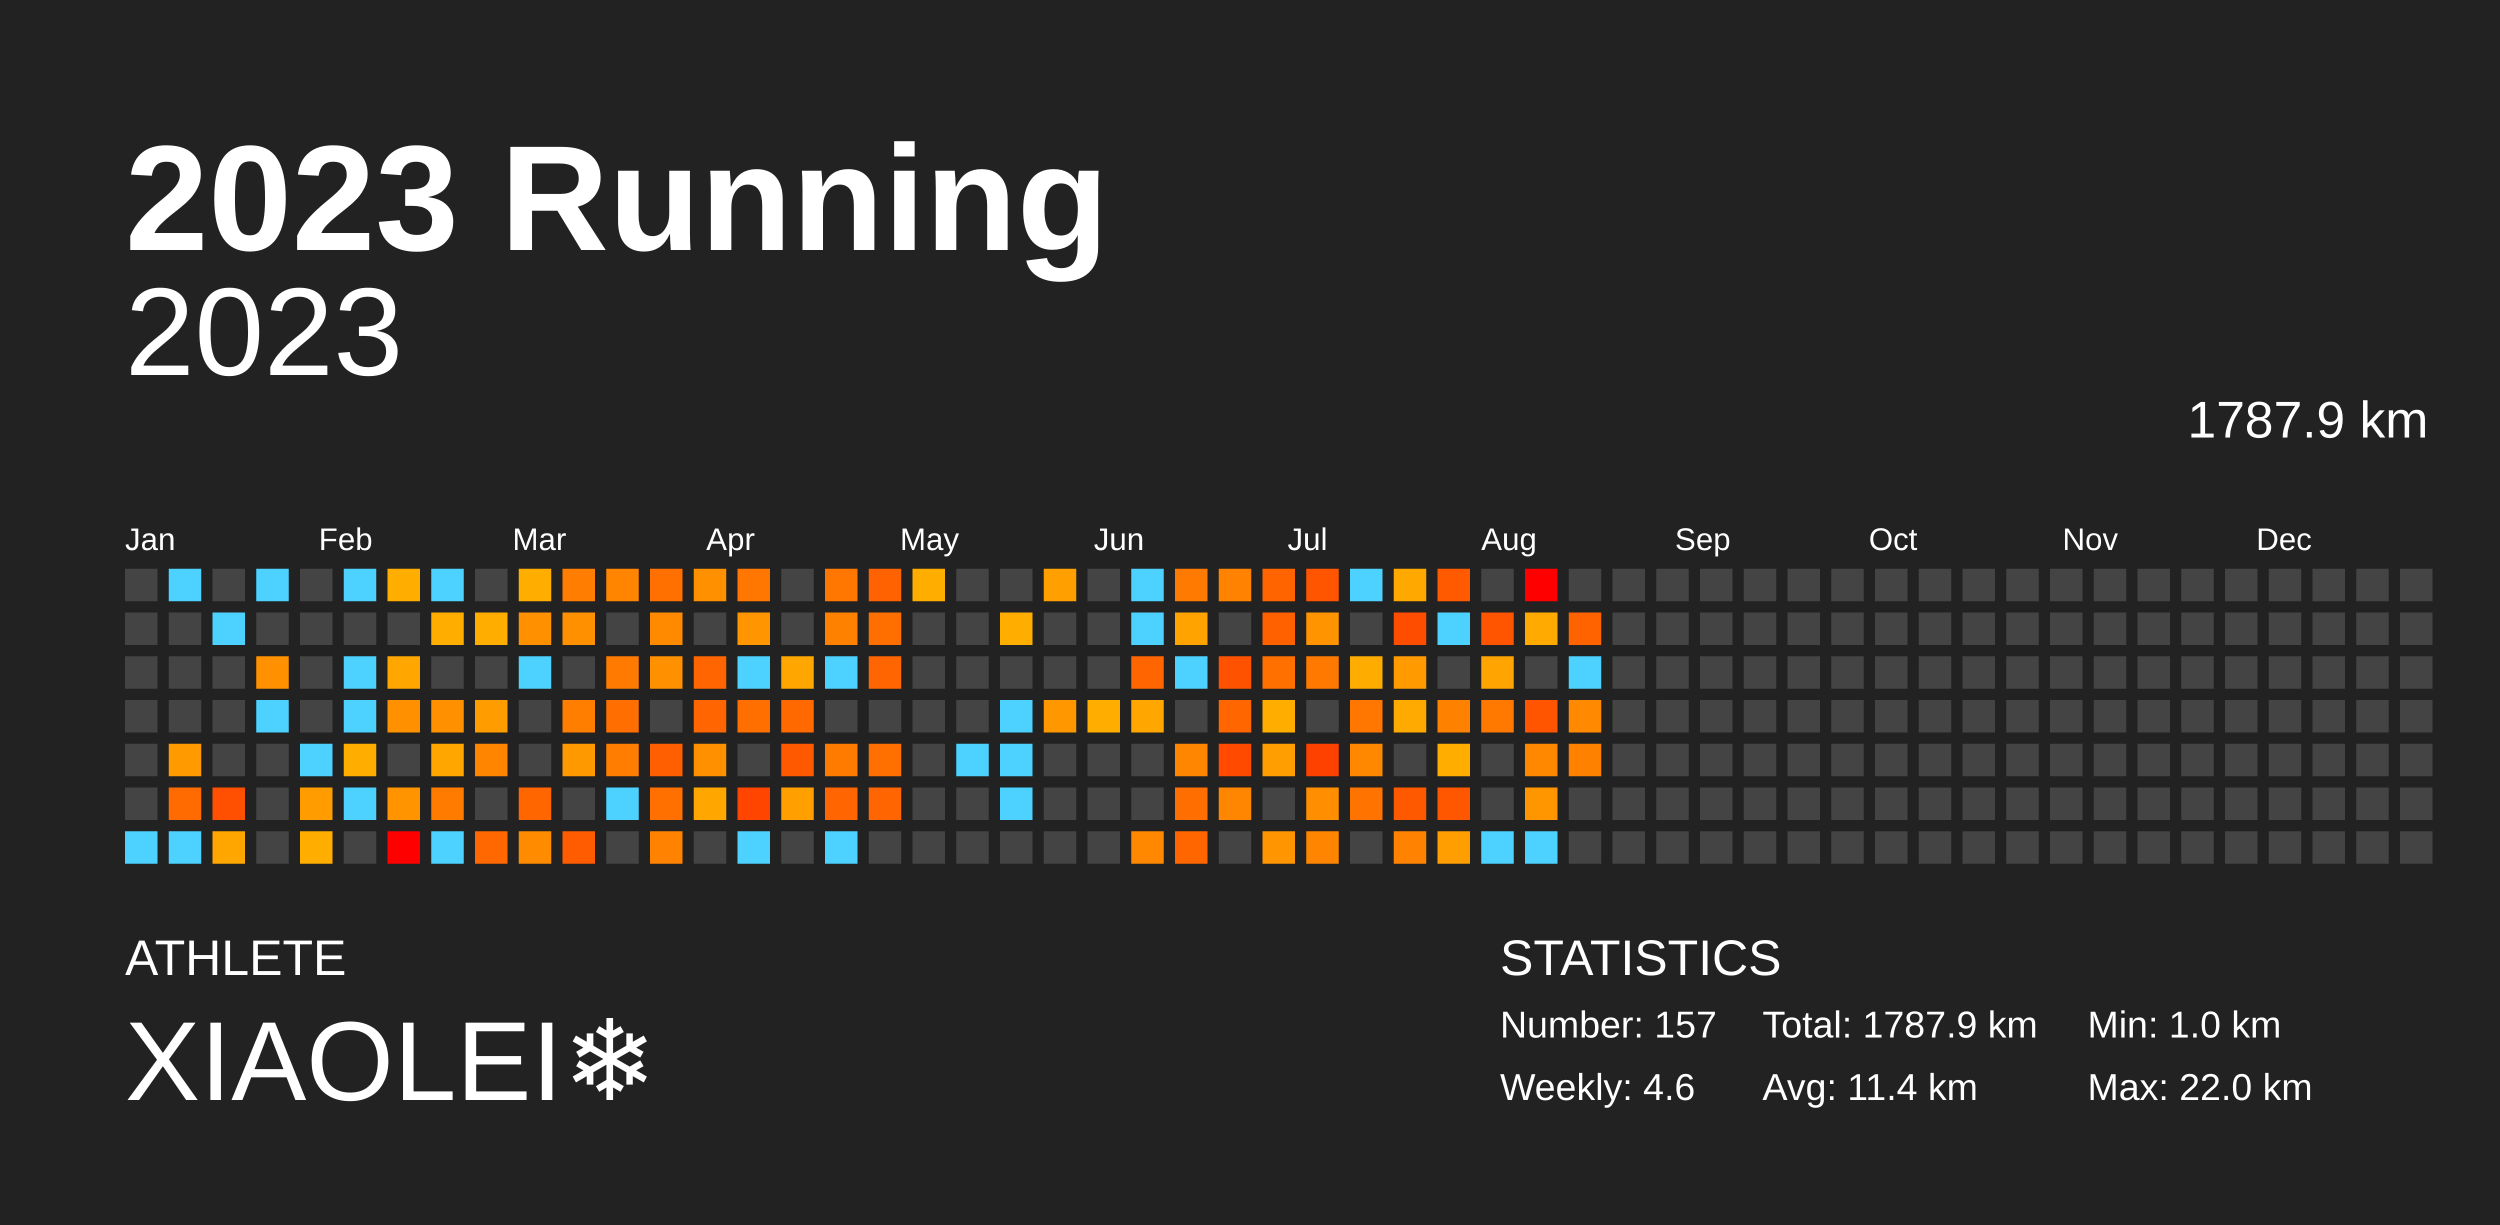
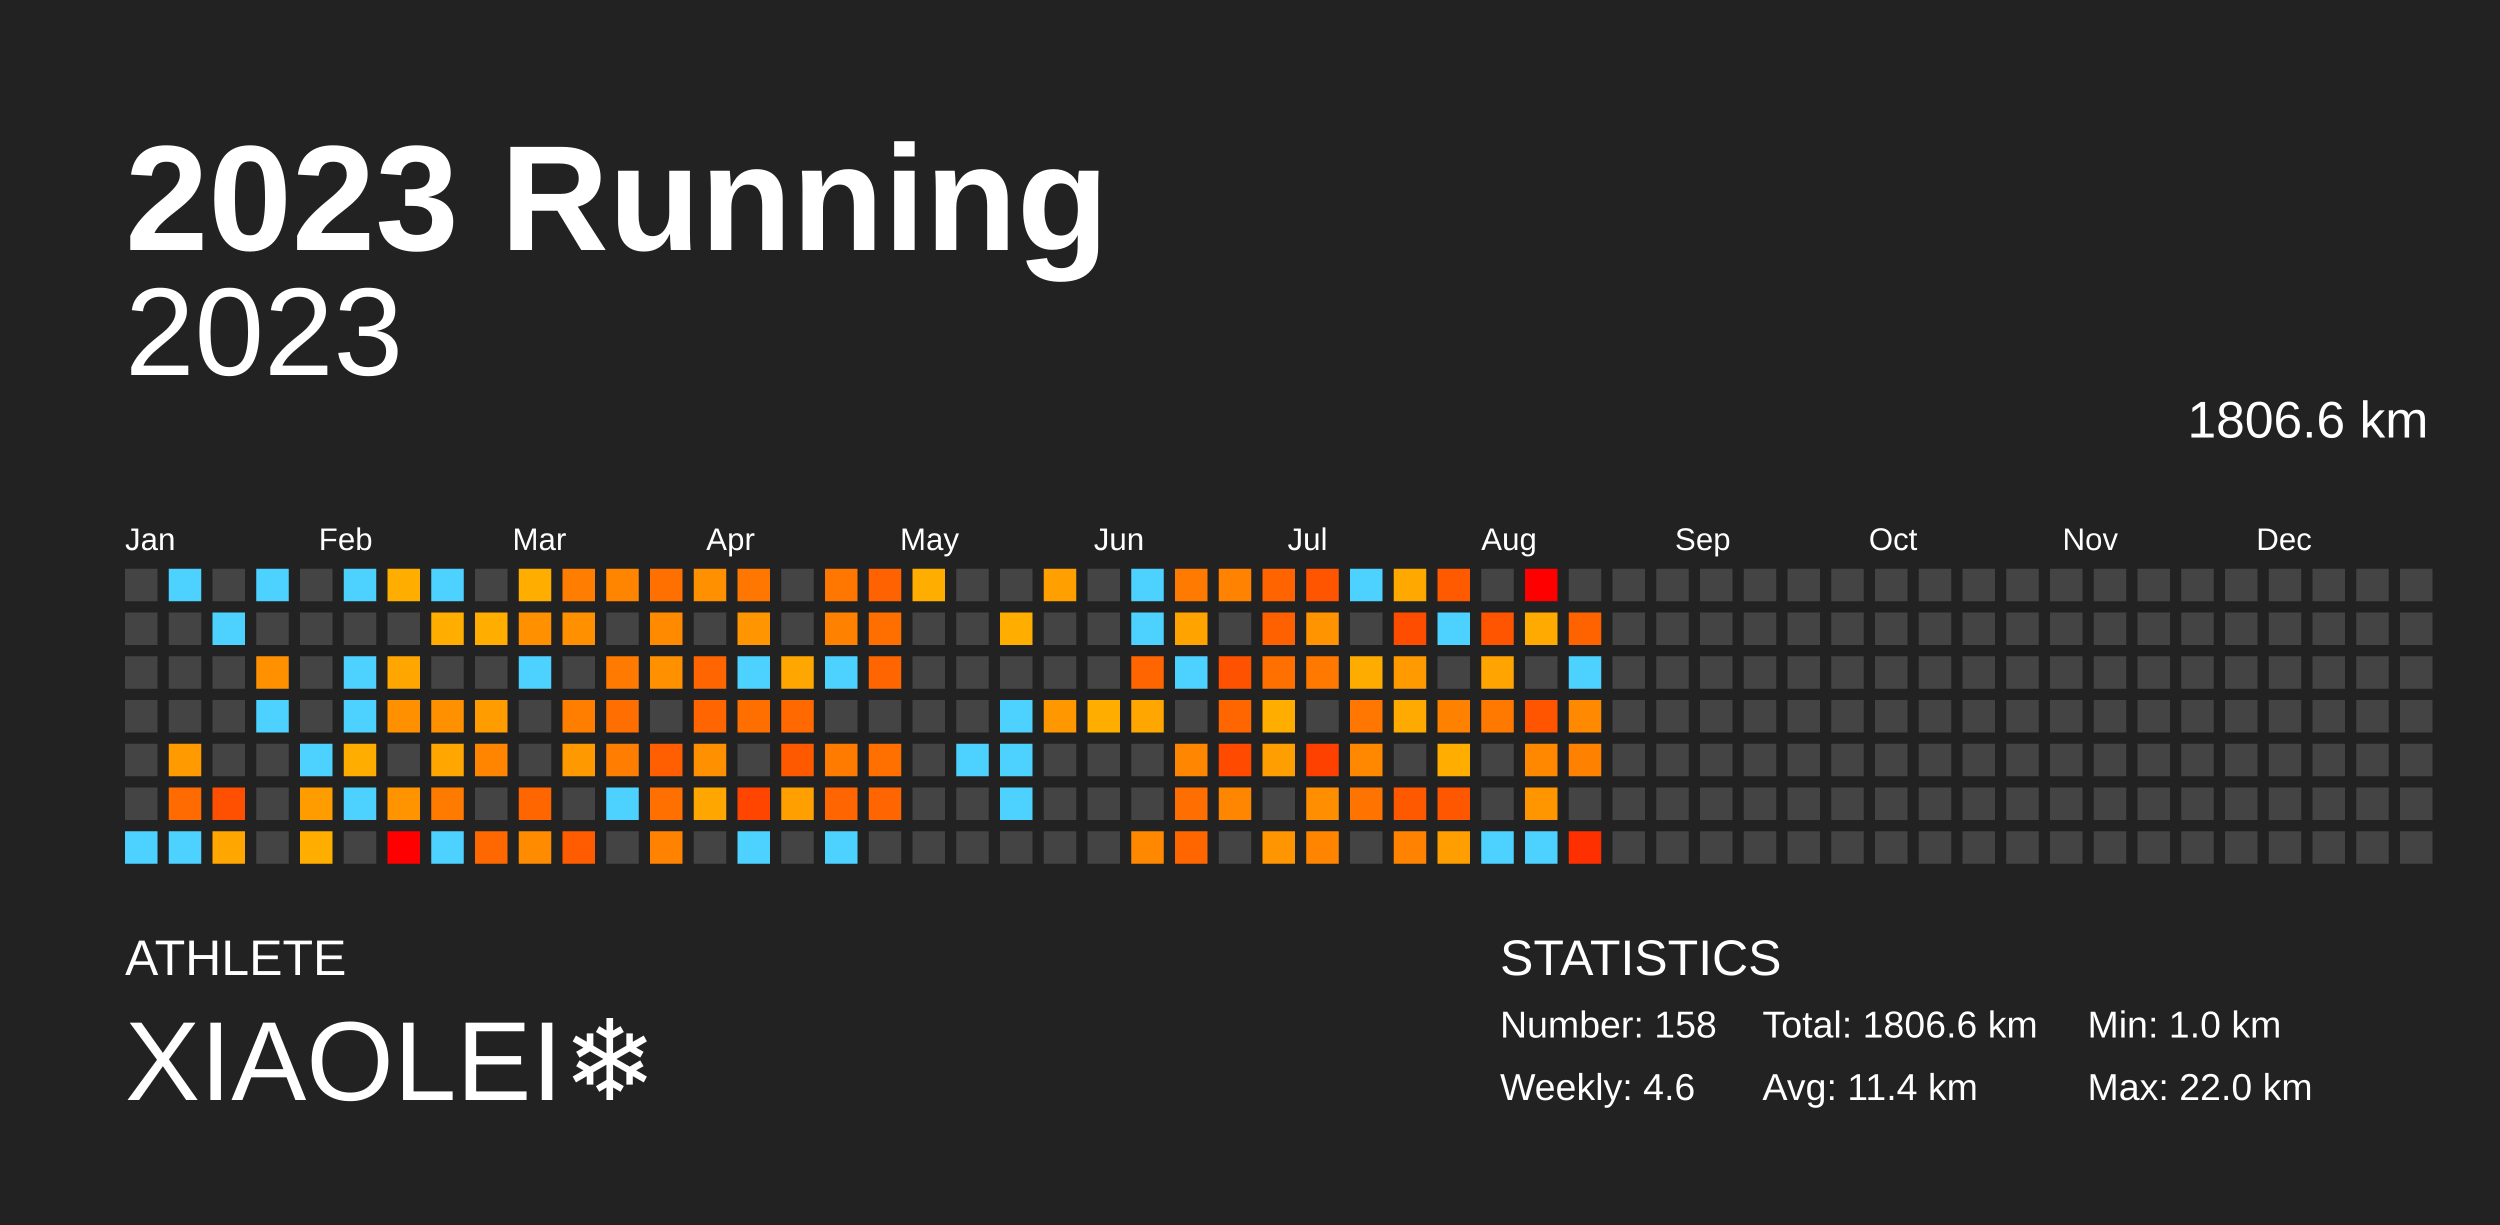
<svg xmlns="http://www.w3.org/2000/svg" baseProfile="full" height="98mm" version="1.1" viewBox="0,0,200,98" width="200mm">
  <defs />
  <rect fill="#222222" height="98" width="200" x="0" y="0" />
  <text fill="#FFFFFF" style="font-size:12px; font-family:Arial; font-weight:bold;" x="10" y="20">2023 Running</text>
  <text fill="#FFFFFF" style="font-size:4px; font-family:Arial" x="10" y="78">ATHLETE</text>
  <text fill="#FFFFFF" style="font-size:9px; font-family:Arial" x="10" y="88">XIAOLEI❄️</text>
  <text fill="#FFFFFF" style="font-size:4px; font-family:Arial" x="120" y="78">STATISTICS</text>
-   <text fill="#FFFFFF" style="font-size:3px; font-family:Arial" x="120" y="83">Number: 157</text>
+   <text fill="#FFFFFF" style="font-size:3px; font-family:Arial" x="120" y="83">Number: 158</text>
  <text fill="#FFFFFF" style="font-size:3px; font-family:Arial" x="120" y="88">Weekly: 4.6</text>
-   <text fill="#FFFFFF" style="font-size:3px; font-family:Arial" x="141" y="83">Total: 1787.9 km</text>
+   <text fill="#FFFFFF" style="font-size:3px; font-family:Arial" x="141" y="83">Total: 1806.6 km</text>
  <text fill="#FFFFFF" style="font-size:3px; font-family:Arial" x="141" y="88">Avg: 11.4 km</text>
  <text fill="#FFFFFF" style="font-size:3px; font-family:Arial" x="167" y="83">Min: 1.0 km</text>
  <text fill="#FFFFFF" style="font-size:3px; font-family:Arial" x="167" y="88">Max: 22.0 km</text>
  <text alignment-baseline="hanging" fill="#FFFFFF" style="font-size:10.0px; font-family:Arial;" x="10" y="30">2023</text>
-   <text alignment-baseline="hanging" fill="#FFFFFF" style="font-size:4.125px; font-family:Arial;" x="175" y="35">1787.9 km</text>
+   <text alignment-baseline="hanging" fill="#FFFFFF" style="font-size:4.125px; font-family:Arial;" x="175" y="35">1806.6 km</text>
  <text fill="#FFFFFF" style="font-size:2.5px; font-family:Arial" x="10.0" y="44">Jan</text>
  <text fill="#FFFFFF" style="font-size:2.5px; font-family:Arial" x="25.5" y="44">Feb</text>
  <text fill="#FFFFFF" style="font-size:2.5px; font-family:Arial" x="41.0" y="44">Mar</text>
  <text fill="#FFFFFF" style="font-size:2.5px; font-family:Arial" x="56.5" y="44">Apr</text>
  <text fill="#FFFFFF" style="font-size:2.5px; font-family:Arial" x="72.0" y="44">May</text>
  <text fill="#FFFFFF" style="font-size:2.5px; font-family:Arial" x="87.5" y="44">Jun</text>
  <text fill="#FFFFFF" style="font-size:2.5px; font-family:Arial" x="103.0" y="44">Jul</text>
  <text fill="#FFFFFF" style="font-size:2.5px; font-family:Arial" x="118.5" y="44">Aug</text>
  <text fill="#FFFFFF" style="font-size:2.5px; font-family:Arial" x="134.0" y="44">Sep</text>
  <text fill="#FFFFFF" style="font-size:2.5px; font-family:Arial" x="149.5" y="44">Oct</text>
  <text fill="#FFFFFF" style="font-size:2.5px; font-family:Arial" x="165.0" y="44">Nov</text>
  <text fill="#FFFFFF" style="font-size:2.5px; font-family:Arial" x="180.5" y="44">Dec</text>
  <rect fill="#444444" height="2.6" width="2.6" x="10.0" y="45.5" />
  <rect fill="#444444" height="2.6" width="2.6" x="10.0" y="49.0" />
  <rect fill="#444444" height="2.6" width="2.6" x="10.0" y="52.5" />
  <rect fill="#444444" height="2.6" width="2.6" x="10.0" y="56.0" />
  <rect fill="#444444" height="2.6" width="2.6" x="10.0" y="59.5" />
  <rect fill="#444444" height="2.6" width="2.6" x="10.0" y="63.0" />
  <rect fill="#4dd2ff" height="2.6" width="2.6" x="10.0" y="66.5" />
  <rect fill="#4dd2ff" height="2.6" width="2.6" x="13.5" y="45.5" />
  <rect fill="#444444" height="2.6" width="2.6" x="13.5" y="49.0" />
  <rect fill="#444444" height="2.6" width="2.6" x="13.5" y="52.5" />
  <rect fill="#444444" height="2.6" width="2.6" x="13.5" y="56.0" />
  <rect fill="#ff9b00" height="2.6" width="2.6" x="13.5" y="59.5" />
  <rect fill="#ff6b00" height="2.6" width="2.6" x="13.5" y="63.0" />
  <rect fill="#4dd2ff" height="2.6" width="2.6" x="13.5" y="66.5" />
  <rect fill="#444444" height="2.6" width="2.6" x="17.0" y="45.5" />
  <rect fill="#4dd2ff" height="2.6" width="2.6" x="17.0" y="49.0" />
  <rect fill="#444444" height="2.6" width="2.6" x="17.0" y="52.5" />
  <rect fill="#444444" height="2.6" width="2.6" x="17.0" y="56.0" />
  <rect fill="#444444" height="2.6" width="2.6" x="17.0" y="59.5" />
  <rect fill="#ff4f00" height="2.6" width="2.6" x="17.0" y="63.0" />
  <rect fill="#ffa600" height="2.6" width="2.6" x="17.0" y="66.5" />
  <rect fill="#4dd2ff" height="2.6" width="2.6" x="20.5" y="45.5" />
  <rect fill="#444444" height="2.6" width="2.6" x="20.5" y="49.0" />
  <rect fill="#ff9100" height="2.6" width="2.6" x="20.5" y="52.5" />
  <rect fill="#4dd2ff" height="2.6" width="2.6" x="20.5" y="56.0" />
  <rect fill="#444444" height="2.6" width="2.6" x="20.5" y="59.5" />
  <rect fill="#444444" height="2.6" width="2.6" x="20.5" y="63.0" />
  <rect fill="#444444" height="2.6" width="2.6" x="20.5" y="66.5" />
  <rect fill="#444444" height="2.6" width="2.6" x="24.0" y="45.5" />
  <rect fill="#444444" height="2.6" width="2.6" x="24.0" y="49.0" />
  <rect fill="#444444" height="2.6" width="2.6" x="24.0" y="52.5" />
  <rect fill="#444444" height="2.6" width="2.6" x="24.0" y="56.0" />
  <rect fill="#4dd2ff" height="2.6" width="2.6" x="24.0" y="59.5" />
  <rect fill="#ff9c00" height="2.6" width="2.6" x="24.0" y="63.0" />
  <rect fill="#ffae00" height="2.6" width="2.6" x="24.0" y="66.5" />
  <rect fill="#4dd2ff" height="2.6" width="2.6" x="27.5" y="45.5" />
  <rect fill="#444444" height="2.6" width="2.6" x="27.5" y="49.0" />
  <rect fill="#4dd2ff" height="2.6" width="2.6" x="27.5" y="52.5" />
  <rect fill="#4dd2ff" height="2.6" width="2.6" x="27.5" y="56.0" />
  <rect fill="#ffae00" height="2.6" width="2.6" x="27.5" y="59.5" />
  <rect fill="#4dd2ff" height="2.6" width="2.6" x="27.5" y="63.0" />
  <rect fill="#444444" height="2.6" width="2.6" x="27.5" y="66.5" />
  <rect fill="#ffae00" height="2.6" width="2.6" x="31.0" y="45.5" />
  <rect fill="#444444" height="2.6" width="2.6" x="31.0" y="49.0" />
  <rect fill="#ffa600" height="2.6" width="2.6" x="31.0" y="52.5" />
  <rect fill="#ff9100" height="2.6" width="2.6" x="31.0" y="56.0" />
  <rect fill="#444444" height="2.6" width="2.6" x="31.0" y="59.5" />
  <rect fill="#ff9300" height="2.6" width="2.6" x="31.0" y="63.0" />
  <rect fill="red" height="2.6" width="2.6" x="31.0" y="66.5" />
  <rect fill="#4dd2ff" height="2.6" width="2.6" x="34.5" y="45.5" />
  <rect fill="#ffae00" height="2.6" width="2.6" x="34.5" y="49.0" />
  <rect fill="#444444" height="2.6" width="2.6" x="34.5" y="52.5" />
  <rect fill="#ff9100" height="2.6" width="2.6" x="34.5" y="56.0" />
  <rect fill="#ffa600" height="2.6" width="2.6" x="34.5" y="59.5" />
  <rect fill="#ff7b00" height="2.6" width="2.6" x="34.5" y="63.0" />
  <rect fill="#4dd2ff" height="2.6" width="2.6" x="34.5" y="66.5" />
  <rect fill="#444444" height="2.6" width="2.6" x="38.0" y="45.5" />
  <rect fill="#ffae00" height="2.6" width="2.6" x="38.0" y="49.0" />
  <rect fill="#444444" height="2.6" width="2.6" x="38.0" y="52.5" />
  <rect fill="#ff9c00" height="2.6" width="2.6" x="38.0" y="56.0" />
  <rect fill="#ff8400" height="2.6" width="2.6" x="38.0" y="59.5" />
  <rect fill="#444444" height="2.6" width="2.6" x="38.0" y="63.0" />
  <rect fill="#ff6700" height="2.6" width="2.6" x="38.0" y="66.5" />
  <rect fill="#ffae00" height="2.6" width="2.6" x="41.5" y="45.5" />
  <rect fill="#ff9000" height="2.6" width="2.6" x="41.5" y="49.0" />
  <rect fill="#4dd2ff" height="2.6" width="2.6" x="41.5" y="52.5" />
  <rect fill="#444444" height="2.6" width="2.6" x="41.5" y="56.0" />
  <rect fill="#444444" height="2.6" width="2.6" x="41.5" y="59.5" />
  <rect fill="#ff6600" height="2.6" width="2.6" x="41.5" y="63.0" />
  <rect fill="#ff8c00" height="2.6" width="2.6" x="41.5" y="66.5" />
  <rect fill="#ff7d00" height="2.6" width="2.6" x="45.0" y="45.5" />
  <rect fill="#ff9000" height="2.6" width="2.6" x="45.0" y="49.0" />
  <rect fill="#444444" height="2.6" width="2.6" x="45.0" y="52.5" />
  <rect fill="#ff7e00" height="2.6" width="2.6" x="45.0" y="56.0" />
  <rect fill="#ff9900" height="2.6" width="2.6" x="45.0" y="59.5" />
  <rect fill="#444444" height="2.6" width="2.6" x="45.0" y="63.0" />
  <rect fill="#ff5b00" height="2.6" width="2.6" x="45.0" y="66.5" />
  <rect fill="#ff8500" height="2.6" width="2.6" x="48.5" y="45.5" />
  <rect fill="#444444" height="2.6" width="2.6" x="48.5" y="49.0" />
  <rect fill="#ff7a00" height="2.6" width="2.6" x="48.5" y="52.5" />
  <rect fill="#ff6e00" height="2.6" width="2.6" x="48.5" y="56.0" />
  <rect fill="#ff7d00" height="2.6" width="2.6" x="48.5" y="59.5" />
  <rect fill="#4dd2ff" height="2.6" width="2.6" x="48.5" y="63.0" />
  <rect fill="#444444" height="2.6" width="2.6" x="48.5" y="66.5" />
  <rect fill="#ff7000" height="2.6" width="2.6" x="52.0" y="45.5" />
  <rect fill="#ff8a00" height="2.6" width="2.6" x="52.0" y="49.0" />
  <rect fill="#ff9100" height="2.6" width="2.6" x="52.0" y="52.5" />
  <rect fill="#444444" height="2.6" width="2.6" x="52.0" y="56.0" />
  <rect fill="#ff5f00" height="2.6" width="2.6" x="52.0" y="59.5" />
  <rect fill="#ff7000" height="2.6" width="2.6" x="52.0" y="63.0" />
  <rect fill="#ff8300" height="2.6" width="2.6" x="52.0" y="66.5" />
  <rect fill="#ff9100" height="2.6" width="2.6" x="55.5" y="45.5" />
  <rect fill="#444444" height="2.6" width="2.6" x="55.5" y="49.0" />
  <rect fill="#ff6500" height="2.6" width="2.6" x="55.5" y="52.5" />
  <rect fill="#ff6500" height="2.6" width="2.6" x="55.5" y="56.0" />
  <rect fill="#ff9100" height="2.6" width="2.6" x="55.5" y="59.5" />
  <rect fill="#ffa600" height="2.6" width="2.6" x="55.5" y="63.0" />
  <rect fill="#444444" height="2.6" width="2.6" x="55.5" y="66.5" />
  <rect fill="#ff7700" height="2.6" width="2.6" x="59.0" y="45.5" />
  <rect fill="#ff9500" height="2.6" width="2.6" x="59.0" y="49.0" />
  <rect fill="#4dd2ff" height="2.6" width="2.6" x="59.0" y="52.5" />
  <rect fill="#ff6f00" height="2.6" width="2.6" x="59.0" y="56.0" />
  <rect fill="#444444" height="2.6" width="2.6" x="59.0" y="59.5" />
  <rect fill="#ff4500" height="2.6" width="2.6" x="59.0" y="63.0" />
  <rect fill="#4dd2ff" height="2.6" width="2.6" x="59.0" y="66.5" />
  <rect fill="#444444" height="2.6" width="2.6" x="62.5" y="45.5" />
  <rect fill="#444444" height="2.6" width="2.6" x="62.5" y="49.0" />
  <rect fill="#ffa700" height="2.6" width="2.6" x="62.5" y="52.5" />
  <rect fill="#ff6900" height="2.6" width="2.6" x="62.5" y="56.0" />
  <rect fill="#ff5900" height="2.6" width="2.6" x="62.5" y="59.5" />
  <rect fill="#ff9f00" height="2.6" width="2.6" x="62.5" y="63.0" />
  <rect fill="#444444" height="2.6" width="2.6" x="62.5" y="66.5" />
  <rect fill="#ff7600" height="2.6" width="2.6" x="66.0" y="45.5" />
  <rect fill="#ff8100" height="2.6" width="2.6" x="66.0" y="49.0" />
  <rect fill="#4dd2ff" height="2.6" width="2.6" x="66.0" y="52.5" />
  <rect fill="#444444" height="2.6" width="2.6" x="66.0" y="56.0" />
  <rect fill="#ff7b00" height="2.6" width="2.6" x="66.0" y="59.5" />
  <rect fill="#ff6500" height="2.6" width="2.6" x="66.0" y="63.0" />
  <rect fill="#4dd2ff" height="2.6" width="2.6" x="66.0" y="66.5" />
  <rect fill="#ff6200" height="2.6" width="2.6" x="69.5" y="45.5" />
  <rect fill="#ff6f00" height="2.6" width="2.6" x="69.5" y="49.0" />
  <rect fill="#ff6500" height="2.6" width="2.6" x="69.5" y="52.5" />
  <rect fill="#444444" height="2.6" width="2.6" x="69.5" y="56.0" />
  <rect fill="#ff7000" height="2.6" width="2.6" x="69.5" y="59.5" />
  <rect fill="#ff6500" height="2.6" width="2.6" x="69.5" y="63.0" />
  <rect fill="#444444" height="2.6" width="2.6" x="69.5" y="66.5" />
  <rect fill="#ffae00" height="2.6" width="2.6" x="73.0" y="45.5" />
  <rect fill="#444444" height="2.6" width="2.6" x="73.0" y="49.0" />
  <rect fill="#444444" height="2.6" width="2.6" x="73.0" y="52.5" />
  <rect fill="#444444" height="2.6" width="2.6" x="73.0" y="56.0" />
  <rect fill="#444444" height="2.6" width="2.6" x="73.0" y="59.5" />
  <rect fill="#444444" height="2.6" width="2.6" x="73.0" y="63.0" />
  <rect fill="#444444" height="2.6" width="2.6" x="73.0" y="66.5" />
  <rect fill="#444444" height="2.6" width="2.6" x="76.5" y="45.5" />
  <rect fill="#444444" height="2.6" width="2.6" x="76.5" y="49.0" />
  <rect fill="#444444" height="2.6" width="2.6" x="76.5" y="52.5" />
  <rect fill="#444444" height="2.6" width="2.6" x="76.5" y="56.0" />
  <rect fill="#4dd2ff" height="2.6" width="2.6" x="76.5" y="59.5" />
  <rect fill="#444444" height="2.6" width="2.6" x="76.5" y="63.0" />
  <rect fill="#444444" height="2.6" width="2.6" x="76.5" y="66.5" />
  <rect fill="#444444" height="2.6" width="2.6" x="80.0" y="45.5" />
  <rect fill="#ffae00" height="2.6" width="2.6" x="80.0" y="49.0" />
  <rect fill="#444444" height="2.6" width="2.6" x="80.0" y="52.5" />
  <rect fill="#4dd2ff" height="2.6" width="2.6" x="80.0" y="56.0" />
  <rect fill="#4dd2ff" height="2.6" width="2.6" x="80.0" y="59.5" />
  <rect fill="#4dd2ff" height="2.6" width="2.6" x="80.0" y="63.0" />
  <rect fill="#444444" height="2.6" width="2.6" x="80.0" y="66.5" />
  <rect fill="#ff9f00" height="2.6" width="2.6" x="83.5" y="45.5" />
  <rect fill="#444444" height="2.6" width="2.6" x="83.5" y="49.0" />
  <rect fill="#444444" height="2.6" width="2.6" x="83.5" y="52.5" />
  <rect fill="#ff9800" height="2.6" width="2.6" x="83.5" y="56.0" />
  <rect fill="#444444" height="2.6" width="2.6" x="83.5" y="59.5" />
  <rect fill="#444444" height="2.6" width="2.6" x="83.5" y="63.0" />
  <rect fill="#444444" height="2.6" width="2.6" x="83.5" y="66.5" />
  <rect fill="#444444" height="2.6" width="2.6" x="87.0" y="45.5" />
  <rect fill="#444444" height="2.6" width="2.6" x="87.0" y="49.0" />
  <rect fill="#444444" height="2.6" width="2.6" x="87.0" y="52.5" />
  <rect fill="#ffae00" height="2.6" width="2.6" x="87.0" y="56.0" />
  <rect fill="#444444" height="2.6" width="2.6" x="87.0" y="59.5" />
  <rect fill="#444444" height="2.6" width="2.6" x="87.0" y="63.0" />
  <rect fill="#444444" height="2.6" width="2.6" x="87.0" y="66.5" />
  <rect fill="#4dd2ff" height="2.6" width="2.6" x="90.5" y="45.5" />
  <rect fill="#4dd2ff" height="2.6" width="2.6" x="90.5" y="49.0" />
  <rect fill="#ff6500" height="2.6" width="2.6" x="90.5" y="52.5" />
  <rect fill="#ffa700" height="2.6" width="2.6" x="90.5" y="56.0" />
  <rect fill="#444444" height="2.6" width="2.6" x="90.5" y="59.5" />
  <rect fill="#444444" height="2.6" width="2.6" x="90.5" y="63.0" />
  <rect fill="#ff8800" height="2.6" width="2.6" x="90.5" y="66.5" />
  <rect fill="#ff7a00" height="2.6" width="2.6" x="94.0" y="45.5" />
  <rect fill="#ffa300" height="2.6" width="2.6" x="94.0" y="49.0" />
  <rect fill="#4dd2ff" height="2.6" width="2.6" x="94.0" y="52.5" />
  <rect fill="#444444" height="2.6" width="2.6" x="94.0" y="56.0" />
  <rect fill="#ff8600" height="2.6" width="2.6" x="94.0" y="59.5" />
  <rect fill="#ff6e00" height="2.6" width="2.6" x="94.0" y="63.0" />
  <rect fill="#ff6600" height="2.6" width="2.6" x="94.0" y="66.5" />
  <rect fill="#ff8300" height="2.6" width="2.6" x="97.5" y="45.5" />
  <rect fill="#444444" height="2.6" width="2.6" x="97.5" y="49.0" />
  <rect fill="#ff5200" height="2.6" width="2.6" x="97.5" y="52.5" />
  <rect fill="#ff6600" height="2.6" width="2.6" x="97.5" y="56.0" />
  <rect fill="#ff4a00" height="2.6" width="2.6" x="97.5" y="59.5" />
  <rect fill="#ff8600" height="2.6" width="2.6" x="97.5" y="63.0" />
  <rect fill="#444444" height="2.6" width="2.6" x="97.5" y="66.5" />
  <rect fill="#ff6400" height="2.6" width="2.6" x="101.0" y="45.5" />
  <rect fill="#ff6000" height="2.6" width="2.6" x="101.0" y="49.0" />
  <rect fill="#ff7000" height="2.6" width="2.6" x="101.0" y="52.5" />
  <rect fill="#ffae00" height="2.6" width="2.6" x="101.0" y="56.0" />
  <rect fill="#ff9e00" height="2.6" width="2.6" x="101.0" y="59.5" />
  <rect fill="#444444" height="2.6" width="2.6" x="101.0" y="63.0" />
  <rect fill="#ff9500" height="2.6" width="2.6" x="101.0" y="66.5" />
  <rect fill="#ff5500" height="2.6" width="2.6" x="104.5" y="45.5" />
  <rect fill="#ff9400" height="2.6" width="2.6" x="104.5" y="49.0" />
  <rect fill="#ff7900" height="2.6" width="2.6" x="104.5" y="52.5" />
  <rect fill="#444444" height="2.6" width="2.6" x="104.5" y="56.0" />
  <rect fill="#ff4100" height="2.6" width="2.6" x="104.5" y="59.5" />
  <rect fill="#ff8f00" height="2.6" width="2.6" x="104.5" y="63.0" />
  <rect fill="#ff8500" height="2.6" width="2.6" x="104.5" y="66.5" />
  <rect fill="#4dd2ff" height="2.6" width="2.6" x="108.0" y="45.5" />
  <rect fill="#444444" height="2.6" width="2.6" x="108.0" y="49.0" />
  <rect fill="#ffac00" height="2.6" width="2.6" x="108.0" y="52.5" />
  <rect fill="#ff7600" height="2.6" width="2.6" x="108.0" y="56.0" />
  <rect fill="#ff8800" height="2.6" width="2.6" x="108.0" y="59.5" />
  <rect fill="#ff7400" height="2.6" width="2.6" x="108.0" y="63.0" />
  <rect fill="#444444" height="2.6" width="2.6" x="108.0" y="66.5" />
  <rect fill="#ffa900" height="2.6" width="2.6" x="111.5" y="45.5" />
  <rect fill="#ff4d00" height="2.6" width="2.6" x="111.5" y="49.0" />
  <rect fill="#ff9b00" height="2.6" width="2.6" x="111.5" y="52.5" />
  <rect fill="#ffaa00" height="2.6" width="2.6" x="111.5" y="56.0" />
  <rect fill="#444444" height="2.6" width="2.6" x="111.5" y="59.5" />
  <rect fill="#ff5900" height="2.6" width="2.6" x="111.5" y="63.0" />
  <rect fill="#ff8300" height="2.6" width="2.6" x="111.5" y="66.5" />
  <rect fill="#ff5a00" height="2.6" width="2.6" x="115.0" y="45.5" />
  <rect fill="#4dd2ff" height="2.6" width="2.6" x="115.0" y="49.0" />
  <rect fill="#444444" height="2.6" width="2.6" x="115.0" y="52.5" />
  <rect fill="#ff8100" height="2.6" width="2.6" x="115.0" y="56.0" />
  <rect fill="#ffae00" height="2.6" width="2.6" x="115.0" y="59.5" />
  <rect fill="#ff5700" height="2.6" width="2.6" x="115.0" y="63.0" />
  <rect fill="#ff9e00" height="2.6" width="2.6" x="115.0" y="66.5" />
  <rect fill="#444444" height="2.6" width="2.6" x="118.5" y="45.5" />
  <rect fill="#ff5400" height="2.6" width="2.6" x="118.5" y="49.0" />
  <rect fill="#ffa400" height="2.6" width="2.6" x="118.5" y="52.5" />
  <rect fill="#ff7900" height="2.6" width="2.6" x="118.5" y="56.0" />
  <rect fill="#444444" height="2.6" width="2.6" x="118.5" y="59.5" />
  <rect fill="#444444" height="2.6" width="2.6" x="118.5" y="63.0" />
  <rect fill="#4dd2ff" height="2.6" width="2.6" x="118.5" y="66.5" />
  <rect fill="red" height="2.6" width="2.6" x="122.0" y="45.5" />
  <rect fill="#ffaa00" height="2.6" width="2.6" x="122.0" y="49.0" />
  <rect fill="#444444" height="2.6" width="2.6" x="122.0" y="52.5" />
  <rect fill="#ff5500" height="2.6" width="2.6" x="122.0" y="56.0" />
  <rect fill="#ff8800" height="2.6" width="2.6" x="122.0" y="59.5" />
  <rect fill="#ff9600" height="2.6" width="2.6" x="122.0" y="63.0" />
  <rect fill="#4dd2ff" height="2.6" width="2.6" x="122.0" y="66.5" />
  <rect fill="#444444" height="2.6" width="2.6" x="125.5" y="45.5" />
  <rect fill="#ff6300" height="2.6" width="2.6" x="125.5" y="49.0" />
  <rect fill="#4dd2ff" height="2.6" width="2.6" x="125.5" y="52.5" />
  <rect fill="#ff8900" height="2.6" width="2.6" x="125.5" y="56.0" />
  <rect fill="#ff8100" height="2.6" width="2.6" x="125.5" y="59.5" />
  <rect fill="#444444" height="2.6" width="2.6" x="125.5" y="63.0" />
-   <rect fill="#444444" height="2.6" width="2.6" x="125.5" y="66.5" />
+   <rect fill="#ff3000" height="2.6" width="2.6" x="125.5" y="66.5" />
  <rect fill="#444444" height="2.6" width="2.6" x="129.0" y="45.5" />
  <rect fill="#444444" height="2.6" width="2.6" x="129.0" y="49.0" />
  <rect fill="#444444" height="2.6" width="2.6" x="129.0" y="52.5" />
  <rect fill="#444444" height="2.6" width="2.6" x="129.0" y="56.0" />
  <rect fill="#444444" height="2.6" width="2.6" x="129.0" y="59.5" />
  <rect fill="#444444" height="2.6" width="2.6" x="129.0" y="63.0" />
  <rect fill="#444444" height="2.6" width="2.6" x="129.0" y="66.5" />
  <rect fill="#444444" height="2.6" width="2.6" x="132.5" y="45.5" />
  <rect fill="#444444" height="2.6" width="2.6" x="132.5" y="49.0" />
  <rect fill="#444444" height="2.6" width="2.6" x="132.5" y="52.5" />
  <rect fill="#444444" height="2.6" width="2.6" x="132.5" y="56.0" />
  <rect fill="#444444" height="2.6" width="2.6" x="132.5" y="59.5" />
  <rect fill="#444444" height="2.6" width="2.6" x="132.5" y="63.0" />
  <rect fill="#444444" height="2.6" width="2.6" x="132.5" y="66.5" />
  <rect fill="#444444" height="2.6" width="2.6" x="136.0" y="45.5" />
  <rect fill="#444444" height="2.6" width="2.6" x="136.0" y="49.0" />
  <rect fill="#444444" height="2.6" width="2.6" x="136.0" y="52.5" />
  <rect fill="#444444" height="2.6" width="2.6" x="136.0" y="56.0" />
  <rect fill="#444444" height="2.6" width="2.6" x="136.0" y="59.5" />
  <rect fill="#444444" height="2.6" width="2.6" x="136.0" y="63.0" />
  <rect fill="#444444" height="2.6" width="2.6" x="136.0" y="66.5" />
  <rect fill="#444444" height="2.6" width="2.6" x="139.5" y="45.5" />
  <rect fill="#444444" height="2.6" width="2.6" x="139.5" y="49.0" />
  <rect fill="#444444" height="2.6" width="2.6" x="139.5" y="52.5" />
  <rect fill="#444444" height="2.6" width="2.6" x="139.5" y="56.0" />
  <rect fill="#444444" height="2.6" width="2.6" x="139.5" y="59.5" />
  <rect fill="#444444" height="2.6" width="2.6" x="139.5" y="63.0" />
  <rect fill="#444444" height="2.6" width="2.6" x="139.5" y="66.5" />
  <rect fill="#444444" height="2.6" width="2.6" x="143.0" y="45.5" />
  <rect fill="#444444" height="2.6" width="2.6" x="143.0" y="49.0" />
  <rect fill="#444444" height="2.6" width="2.6" x="143.0" y="52.5" />
  <rect fill="#444444" height="2.6" width="2.6" x="143.0" y="56.0" />
  <rect fill="#444444" height="2.6" width="2.6" x="143.0" y="59.5" />
  <rect fill="#444444" height="2.6" width="2.6" x="143.0" y="63.0" />
  <rect fill="#444444" height="2.6" width="2.6" x="143.0" y="66.5" />
  <rect fill="#444444" height="2.6" width="2.6" x="146.5" y="45.5" />
  <rect fill="#444444" height="2.6" width="2.6" x="146.5" y="49.0" />
  <rect fill="#444444" height="2.6" width="2.6" x="146.5" y="52.5" />
  <rect fill="#444444" height="2.6" width="2.6" x="146.5" y="56.0" />
  <rect fill="#444444" height="2.6" width="2.6" x="146.5" y="59.5" />
  <rect fill="#444444" height="2.6" width="2.6" x="146.5" y="63.0" />
  <rect fill="#444444" height="2.6" width="2.6" x="146.5" y="66.5" />
  <rect fill="#444444" height="2.6" width="2.6" x="150.0" y="45.5" />
  <rect fill="#444444" height="2.6" width="2.6" x="150.0" y="49.0" />
  <rect fill="#444444" height="2.6" width="2.6" x="150.0" y="52.5" />
  <rect fill="#444444" height="2.6" width="2.6" x="150.0" y="56.0" />
  <rect fill="#444444" height="2.6" width="2.6" x="150.0" y="59.5" />
  <rect fill="#444444" height="2.6" width="2.6" x="150.0" y="63.0" />
  <rect fill="#444444" height="2.6" width="2.6" x="150.0" y="66.5" />
  <rect fill="#444444" height="2.6" width="2.6" x="153.5" y="45.5" />
  <rect fill="#444444" height="2.6" width="2.6" x="153.5" y="49.0" />
  <rect fill="#444444" height="2.6" width="2.6" x="153.5" y="52.5" />
  <rect fill="#444444" height="2.6" width="2.6" x="153.5" y="56.0" />
  <rect fill="#444444" height="2.6" width="2.6" x="153.5" y="59.5" />
  <rect fill="#444444" height="2.6" width="2.6" x="153.5" y="63.0" />
  <rect fill="#444444" height="2.6" width="2.6" x="153.5" y="66.5" />
  <rect fill="#444444" height="2.6" width="2.6" x="157.0" y="45.5" />
  <rect fill="#444444" height="2.6" width="2.6" x="157.0" y="49.0" />
  <rect fill="#444444" height="2.6" width="2.6" x="157.0" y="52.5" />
  <rect fill="#444444" height="2.6" width="2.6" x="157.0" y="56.0" />
  <rect fill="#444444" height="2.6" width="2.6" x="157.0" y="59.5" />
  <rect fill="#444444" height="2.6" width="2.6" x="157.0" y="63.0" />
  <rect fill="#444444" height="2.6" width="2.6" x="157.0" y="66.5" />
  <rect fill="#444444" height="2.6" width="2.6" x="160.5" y="45.5" />
  <rect fill="#444444" height="2.6" width="2.6" x="160.5" y="49.0" />
  <rect fill="#444444" height="2.6" width="2.6" x="160.5" y="52.5" />
  <rect fill="#444444" height="2.6" width="2.6" x="160.5" y="56.0" />
  <rect fill="#444444" height="2.6" width="2.6" x="160.5" y="59.5" />
  <rect fill="#444444" height="2.6" width="2.6" x="160.5" y="63.0" />
  <rect fill="#444444" height="2.6" width="2.6" x="160.5" y="66.5" />
  <rect fill="#444444" height="2.6" width="2.6" x="164.0" y="45.5" />
  <rect fill="#444444" height="2.6" width="2.6" x="164.0" y="49.0" />
  <rect fill="#444444" height="2.6" width="2.6" x="164.0" y="52.5" />
  <rect fill="#444444" height="2.6" width="2.6" x="164.0" y="56.0" />
  <rect fill="#444444" height="2.6" width="2.6" x="164.0" y="59.5" />
  <rect fill="#444444" height="2.6" width="2.6" x="164.0" y="63.0" />
  <rect fill="#444444" height="2.6" width="2.6" x="164.0" y="66.5" />
  <rect fill="#444444" height="2.6" width="2.6" x="167.5" y="45.5" />
  <rect fill="#444444" height="2.6" width="2.6" x="167.5" y="49.0" />
  <rect fill="#444444" height="2.6" width="2.6" x="167.5" y="52.5" />
  <rect fill="#444444" height="2.6" width="2.6" x="167.5" y="56.0" />
  <rect fill="#444444" height="2.6" width="2.6" x="167.5" y="59.5" />
  <rect fill="#444444" height="2.6" width="2.6" x="167.5" y="63.0" />
  <rect fill="#444444" height="2.6" width="2.6" x="167.5" y="66.5" />
  <rect fill="#444444" height="2.6" width="2.6" x="171.0" y="45.5" />
  <rect fill="#444444" height="2.6" width="2.6" x="171.0" y="49.0" />
  <rect fill="#444444" height="2.6" width="2.6" x="171.0" y="52.5" />
  <rect fill="#444444" height="2.6" width="2.6" x="171.0" y="56.0" />
  <rect fill="#444444" height="2.6" width="2.6" x="171.0" y="59.5" />
  <rect fill="#444444" height="2.6" width="2.6" x="171.0" y="63.0" />
  <rect fill="#444444" height="2.6" width="2.6" x="171.0" y="66.5" />
  <rect fill="#444444" height="2.6" width="2.6" x="174.5" y="45.5" />
  <rect fill="#444444" height="2.6" width="2.6" x="174.5" y="49.0" />
  <rect fill="#444444" height="2.6" width="2.6" x="174.5" y="52.5" />
  <rect fill="#444444" height="2.6" width="2.6" x="174.5" y="56.0" />
  <rect fill="#444444" height="2.6" width="2.6" x="174.5" y="59.5" />
  <rect fill="#444444" height="2.6" width="2.6" x="174.5" y="63.0" />
  <rect fill="#444444" height="2.6" width="2.6" x="174.5" y="66.5" />
  <rect fill="#444444" height="2.6" width="2.6" x="178.0" y="45.5" />
  <rect fill="#444444" height="2.6" width="2.6" x="178.0" y="49.0" />
  <rect fill="#444444" height="2.6" width="2.6" x="178.0" y="52.5" />
  <rect fill="#444444" height="2.6" width="2.6" x="178.0" y="56.0" />
  <rect fill="#444444" height="2.6" width="2.6" x="178.0" y="59.5" />
  <rect fill="#444444" height="2.6" width="2.6" x="178.0" y="63.0" />
  <rect fill="#444444" height="2.6" width="2.6" x="178.0" y="66.5" />
  <rect fill="#444444" height="2.6" width="2.6" x="181.5" y="45.5" />
  <rect fill="#444444" height="2.6" width="2.6" x="181.5" y="49.0" />
  <rect fill="#444444" height="2.6" width="2.6" x="181.5" y="52.5" />
  <rect fill="#444444" height="2.6" width="2.6" x="181.5" y="56.0" />
  <rect fill="#444444" height="2.6" width="2.6" x="181.5" y="59.5" />
  <rect fill="#444444" height="2.6" width="2.6" x="181.5" y="63.0" />
  <rect fill="#444444" height="2.6" width="2.6" x="181.5" y="66.5" />
  <rect fill="#444444" height="2.6" width="2.6" x="185.0" y="45.5" />
  <rect fill="#444444" height="2.6" width="2.6" x="185.0" y="49.0" />
  <rect fill="#444444" height="2.6" width="2.6" x="185.0" y="52.5" />
  <rect fill="#444444" height="2.6" width="2.6" x="185.0" y="56.0" />
  <rect fill="#444444" height="2.6" width="2.6" x="185.0" y="59.5" />
  <rect fill="#444444" height="2.6" width="2.6" x="185.0" y="63.0" />
  <rect fill="#444444" height="2.6" width="2.6" x="185.0" y="66.5" />
  <rect fill="#444444" height="2.6" width="2.6" x="188.5" y="45.5" />
  <rect fill="#444444" height="2.6" width="2.6" x="188.5" y="49.0" />
  <rect fill="#444444" height="2.6" width="2.6" x="188.5" y="52.5" />
  <rect fill="#444444" height="2.6" width="2.6" x="188.5" y="56.0" />
  <rect fill="#444444" height="2.6" width="2.6" x="188.5" y="59.5" />
  <rect fill="#444444" height="2.6" width="2.6" x="188.5" y="63.0" />
  <rect fill="#444444" height="2.6" width="2.6" x="188.5" y="66.5" />
  <rect fill="#444444" height="2.6" width="2.6" x="192.0" y="45.5" />
  <rect fill="#444444" height="2.6" width="2.6" x="192.0" y="49.0" />
  <rect fill="#444444" height="2.6" width="2.6" x="192.0" y="52.5" />
  <rect fill="#444444" height="2.6" width="2.6" x="192.0" y="56.0" />
  <rect fill="#444444" height="2.6" width="2.6" x="192.0" y="59.5" />
  <rect fill="#444444" height="2.6" width="2.6" x="192.0" y="63.0" />
  <rect fill="#444444" height="2.6" width="2.6" x="192.0" y="66.5" />
</svg>
